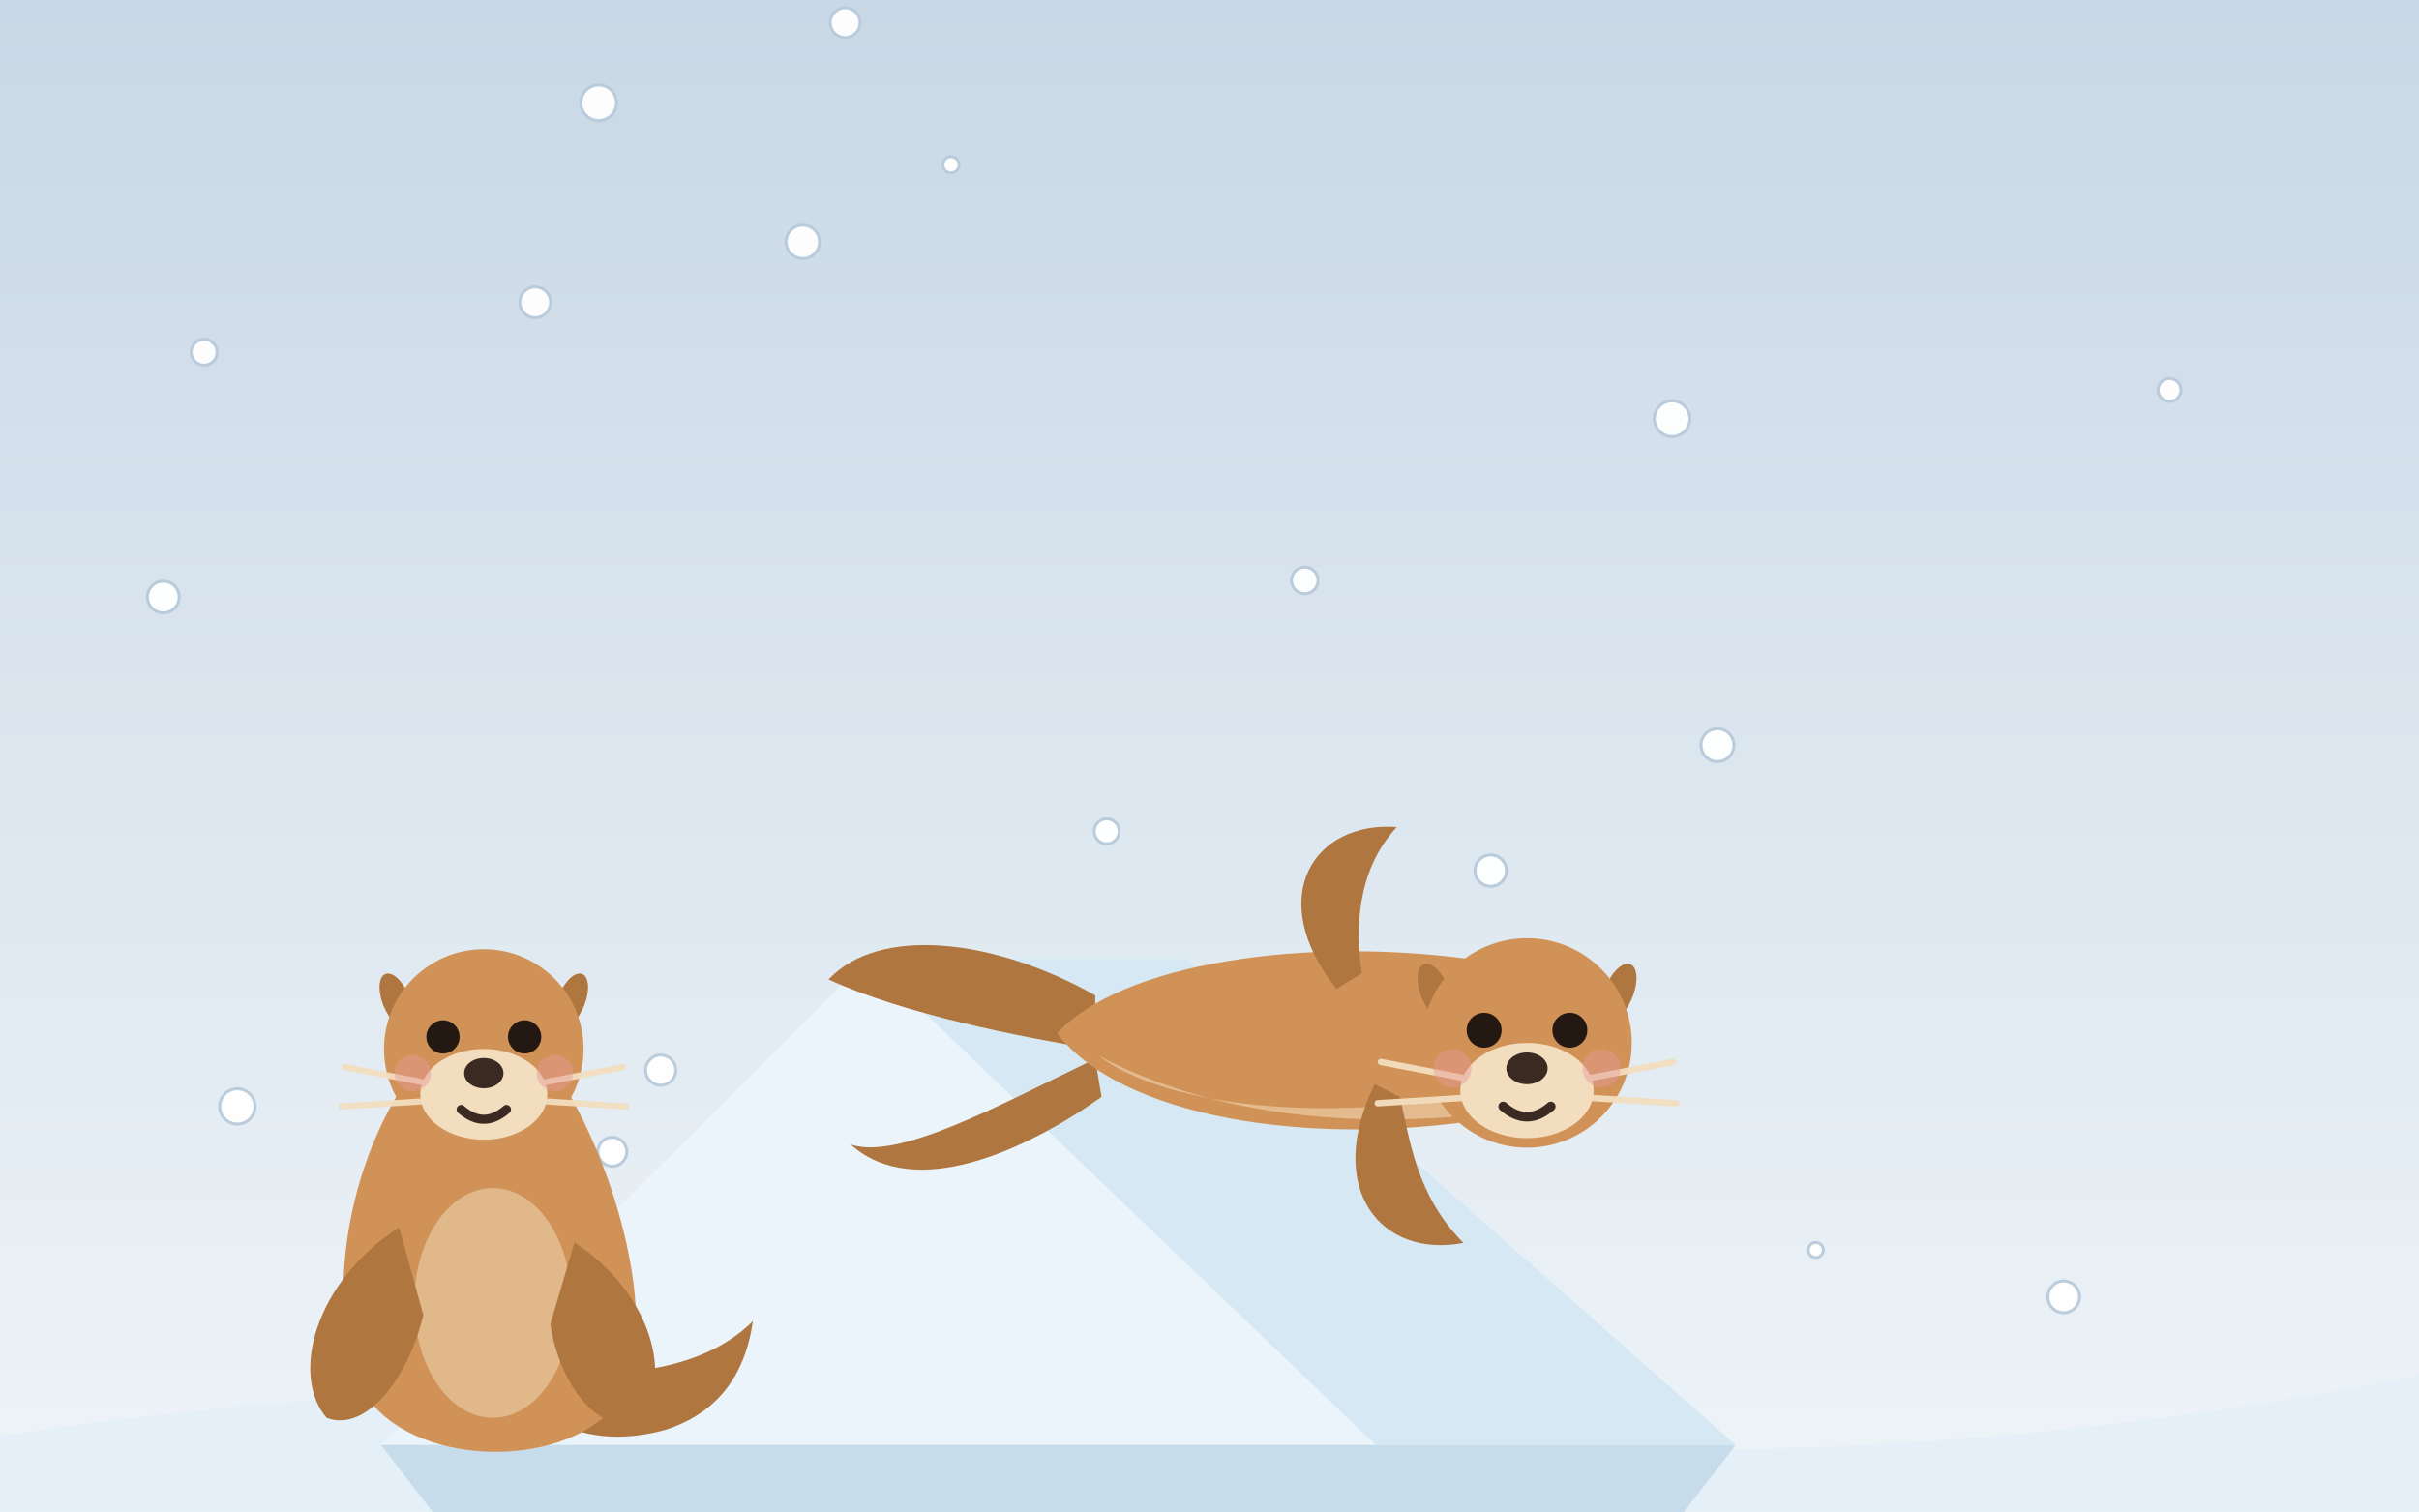
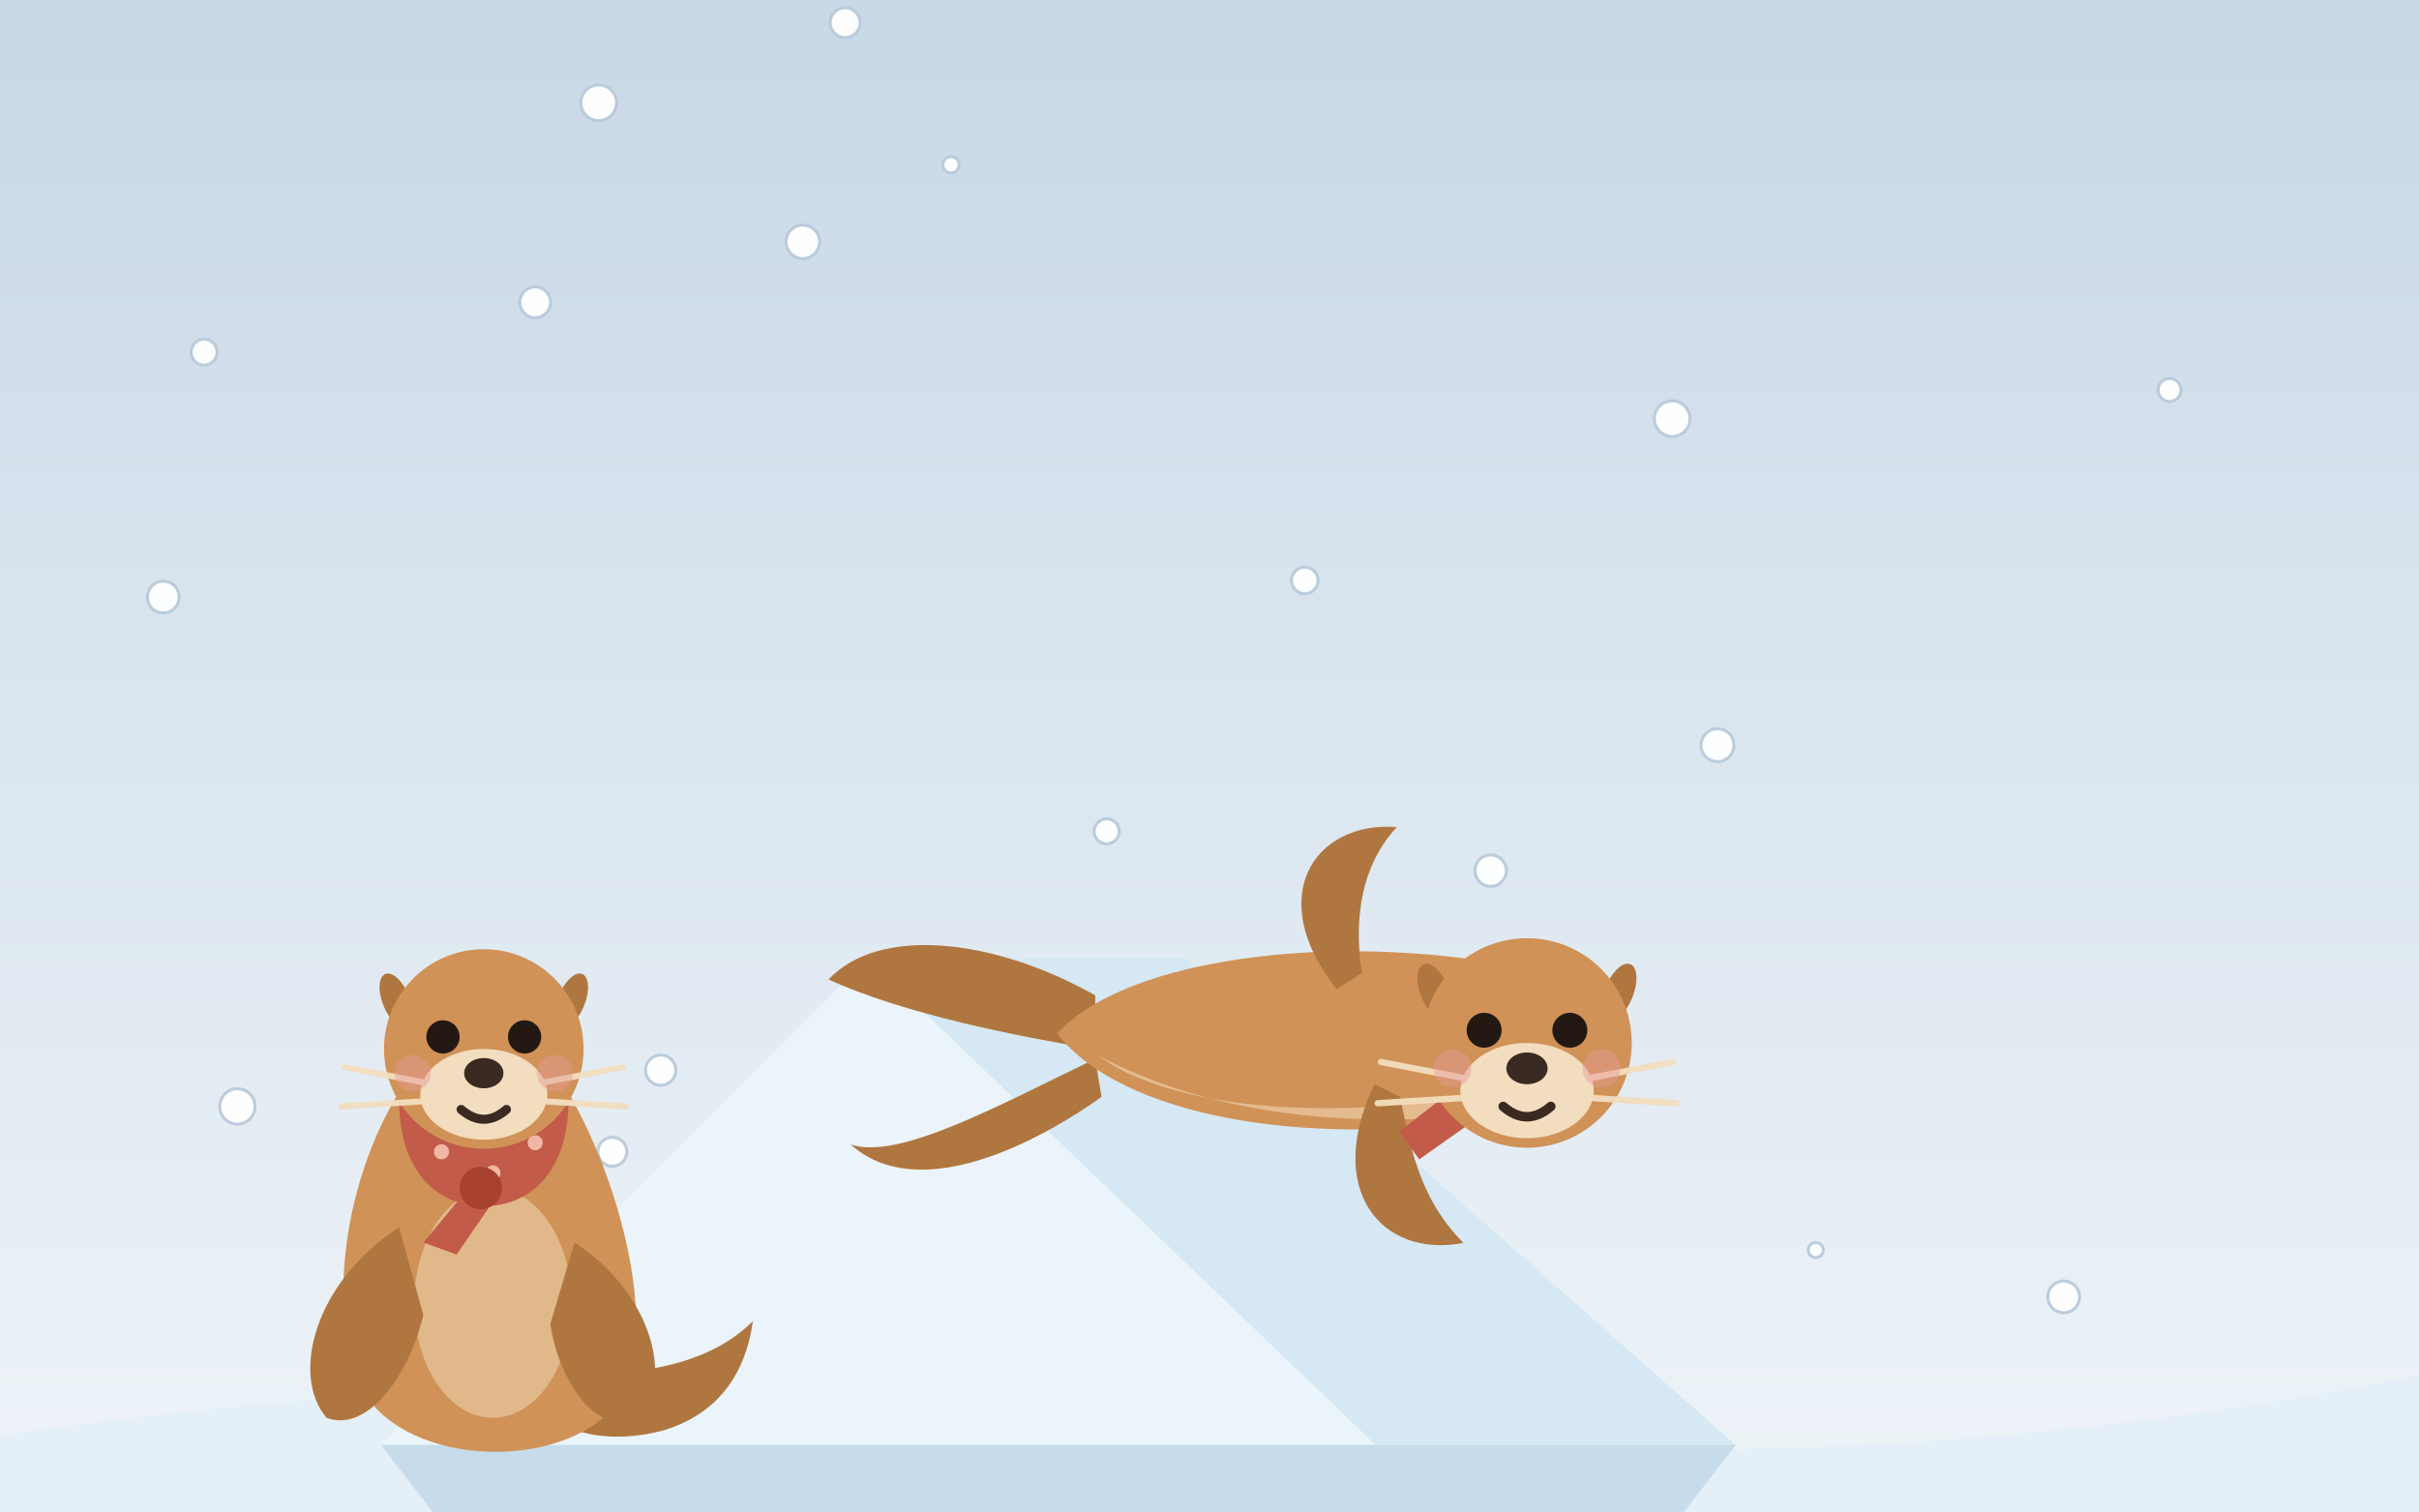
<svg xmlns="http://www.w3.org/2000/svg" viewBox="0 0 1600 1000" role="img">
  <defs>
    <linearGradient id="sky" x1="0" y1="0" x2="0" y2="1">
      <stop offset="0" stop-color="#c9d8e6" />
      <stop offset="1" stop-color="#eef4f8" />
    </linearGradient>
    <radialGradient id="glow" cx="0.5" cy="0.5" r="0.5">
      <stop offset="0" stop-color="#ffe9b0" stop-opacity=".8" />
      <stop offset="1" stop-color="#ffe9b0" stop-opacity="0" />
    </radialGradient>
  </defs>
  <rect width="1600" height="1000" fill="url(#sky)" />
  <g fill="#fff" stroke="#b9cbdb" stroke-width="2" opacity=".95">
    <circle cx="812" cy="861" r="10.6" />
    <circle cx="986" cy="576" r="10.4" />
    <circle cx="801" cy="863" r="5.8" />
    <circle cx="1365" cy="858" r="10.5" />
    <circle cx="629" cy="109" r="5.4" />
    <circle cx="396" cy="68" r="11.8" />
    <circle cx="1106" cy="277" r="11.8" />
    <circle cx="135" cy="233" r="8.6" />
    <circle cx="493" cy="975" r="5.8" />
    <circle cx="531" cy="160" r="11.1" />
    <circle cx="405" cy="762" r="9.6" />
    <circle cx="732" cy="550" r="8.3" />
    <circle cx="108" cy="395" r="10.5" />
    <circle cx="437" cy="708" r="10.0" />
    <circle cx="1382" cy="970" r="8.1" />
    <circle cx="863" cy="384" r="8.8" />
    <circle cx="157" cy="732" r="11.7" />
    <circle cx="1435" cy="258" r="7.6" />
    <circle cx="1201" cy="827" r="5.0" />
    <circle cx="354" cy="200" r="10.2" />
    <circle cx="1136" cy="493" r="10.9" />
    <circle cx="559" cy="15" r="9.9" />
  </g>
  <path d="M0 950 Q400 890 800 940 T1600 910 L1600 1000 L0 1000 Z" fill="#e4eff7" />
  <g transform="translate(700 900) scale(1.4)">
    <path d="M-320 40 L-90 -190 L60 -190 L320 40 Z" fill="#eaf4fa" />
    <path d="M-90 -190 L60 -190 L320 40 L150 40 Z" fill="#d5e8f3" />
    <path d="M-320 40 L320 40 L286 84 L-286 84 Z" fill="#c6dcea" />
  </g>
  <g transform="translate(1010 690) scale(1.05 1.05)">
    <path d="M-272 -30 C-336 -66, -408 -74, -440 -40 C-392 -18, -320 -4, -272 4 Z" fill="#b0763f" />
    <path d="M-272 10 C-334 40, -396 74, -426 64 C-386 100, -316 68, -268 34 Z" fill="#b0763f" />
    <path d="M-30 -52 C-140 -68, -256 -50, -296 -6 C-256 46, -140 66, -26 48 Z" fill="#d09257" />
    <path d="M-40 34 C-140 50, -230 38, -270 8 C-210 40, -130 54, -40 46 Z" fill="#f2ddbe" opacity=".55" />
    <path d="M-96 26 C-128 92, -92 136, -40 126 C-70 96, -74 60, -80 34 Z" fill="#b0763f" />
    <path d="M-120 -34 C-166 -92, -134 -140, -82 -136 C-108 -108, -108 -70, -104 -44 Z" fill="#b0763f" />
+     <g transform="rotate(-14 -46 4)">
+       <path d="M-30 -44 C-58 -34, -60 44, -34 56 C-8 46, -8 -32, -30 -44 Z" fill="#c25b4a" />
+       <path d="M-56 30 L-92 46 L-84 66 L-48 52 Z" fill="#c25b4a" />
+       <circle cx="-46" cy="34" r="13" fill="#a8412f" />
+     </g>
    <ellipse cx="-58" cy="-32" rx="9" ry="19" transform="rotate(-22 -58 -32)" fill="#b0763f" />
    <ellipse cx="58" cy="-32" rx="9" ry="19" transform="rotate(22 58 -32)" fill="#b0763f" />
    <circle cx="0" cy="0" r="66" fill="#d09257" />
    <ellipse cx="0" cy="30" rx="42" ry="30" fill="#f2ddbe" />
    <g stroke="#f2ddbe" stroke-width="4" stroke-linecap="round" opacity=".95">
      <path d="M-30 24 L-92 12" />
      <path d="M-30 34 L-94 38" />
      <path d="M30 24 L92 12" />
      <path d="M30 34 L94 38" />
    </g>
    <ellipse cx="0" cy="16" rx="13" ry="10" fill="#3b2a22" />
    <path d="M-15 40 q15 13 30 0" stroke="#3b2a22" stroke-width="6" fill="none" stroke-linecap="round" />
    <circle cx="-27" cy="-8" r="11" fill="#241812" />
    <circle cx="27" cy="-8" r="11" fill="#241812" />
    <circle cx="-47" cy="16" r="12" fill="#e79a9a" opacity=".45" />
    <circle cx="47" cy="16" r="12" fill="#e79a9a" opacity=".45" />
  </g>
  <g transform="translate(320 694) scale(1 1)">
    <path d="M46 214 q92 6 132 -34 q-8 56 -58 72 q-44 12 -78 -8 Z" fill="#b0763f" />
    <path d="M-52 22 C-98 92, -104 190, -76 232 C-42 278, 58 278, 90 232 C116 188, 92 88, 52 22 Z" fill="#d09257" />
    <ellipse cx="6" cy="168" rx="52" ry="76" fill="#f2ddbe" opacity=".5" />
    <path d="M-56 118 C-112 154, -128 216, -104 244 C-78 254, -50 218, -40 176 Z" fill="#b0763f" />
    <path d="M60 128 C112 162, 126 220, 102 246 C76 256, 50 222, 44 182 Z" fill="#b0763f" />
+     <path d="M-56 34 C-32 76, 32 76, 56 34 C56 82, 30 104, 0 104 C-30 104, -56 82, -56 34 Z" fill="#c25b4a" />
+     <g fill="#f0b8a4">
+       <circle cx="-28" cy="68" r="5" />
+       <circle cx="6" cy="82" r="5" />
+       <circle cx="34" cy="62" r="5" />
+     </g>
+     <path d="M-10 92 L-40 128 L-18 136 L4 104 Z" fill="#c25b4a" />
+     <circle cx="-2" cy="92" r="14" fill="#a8412f" />
    <ellipse cx="-58" cy="-32" rx="9" ry="19" transform="rotate(-22 -58 -32)" fill="#b0763f" />
    <ellipse cx="58" cy="-32" rx="9" ry="19" transform="rotate(22 58 -32)" fill="#b0763f" />
    <circle cx="0" cy="0" r="66" fill="#d09257" />
    <ellipse cx="0" cy="30" rx="42" ry="30" fill="#f2ddbe" />
    <g stroke="#f2ddbe" stroke-width="4" stroke-linecap="round" opacity=".95">
      <path d="M-30 24 L-92 12" />
      <path d="M-30 34 L-94 38" />
      <path d="M30 24 L92 12" />
      <path d="M30 34 L94 38" />
    </g>
    <ellipse cx="0" cy="16" rx="13" ry="10" fill="#3b2a22" />
    <path d="M-15 40 q15 13 30 0" stroke="#3b2a22" stroke-width="6" fill="none" stroke-linecap="round" />
    <circle cx="-27" cy="-8" r="11" fill="#241812" />
    <circle cx="27" cy="-8" r="11" fill="#241812" />
    <circle cx="-47" cy="16" r="12" fill="#e79a9a" opacity=".45" />
    <circle cx="47" cy="16" r="12" fill="#e79a9a" opacity=".45" />
  </g>
</svg>
